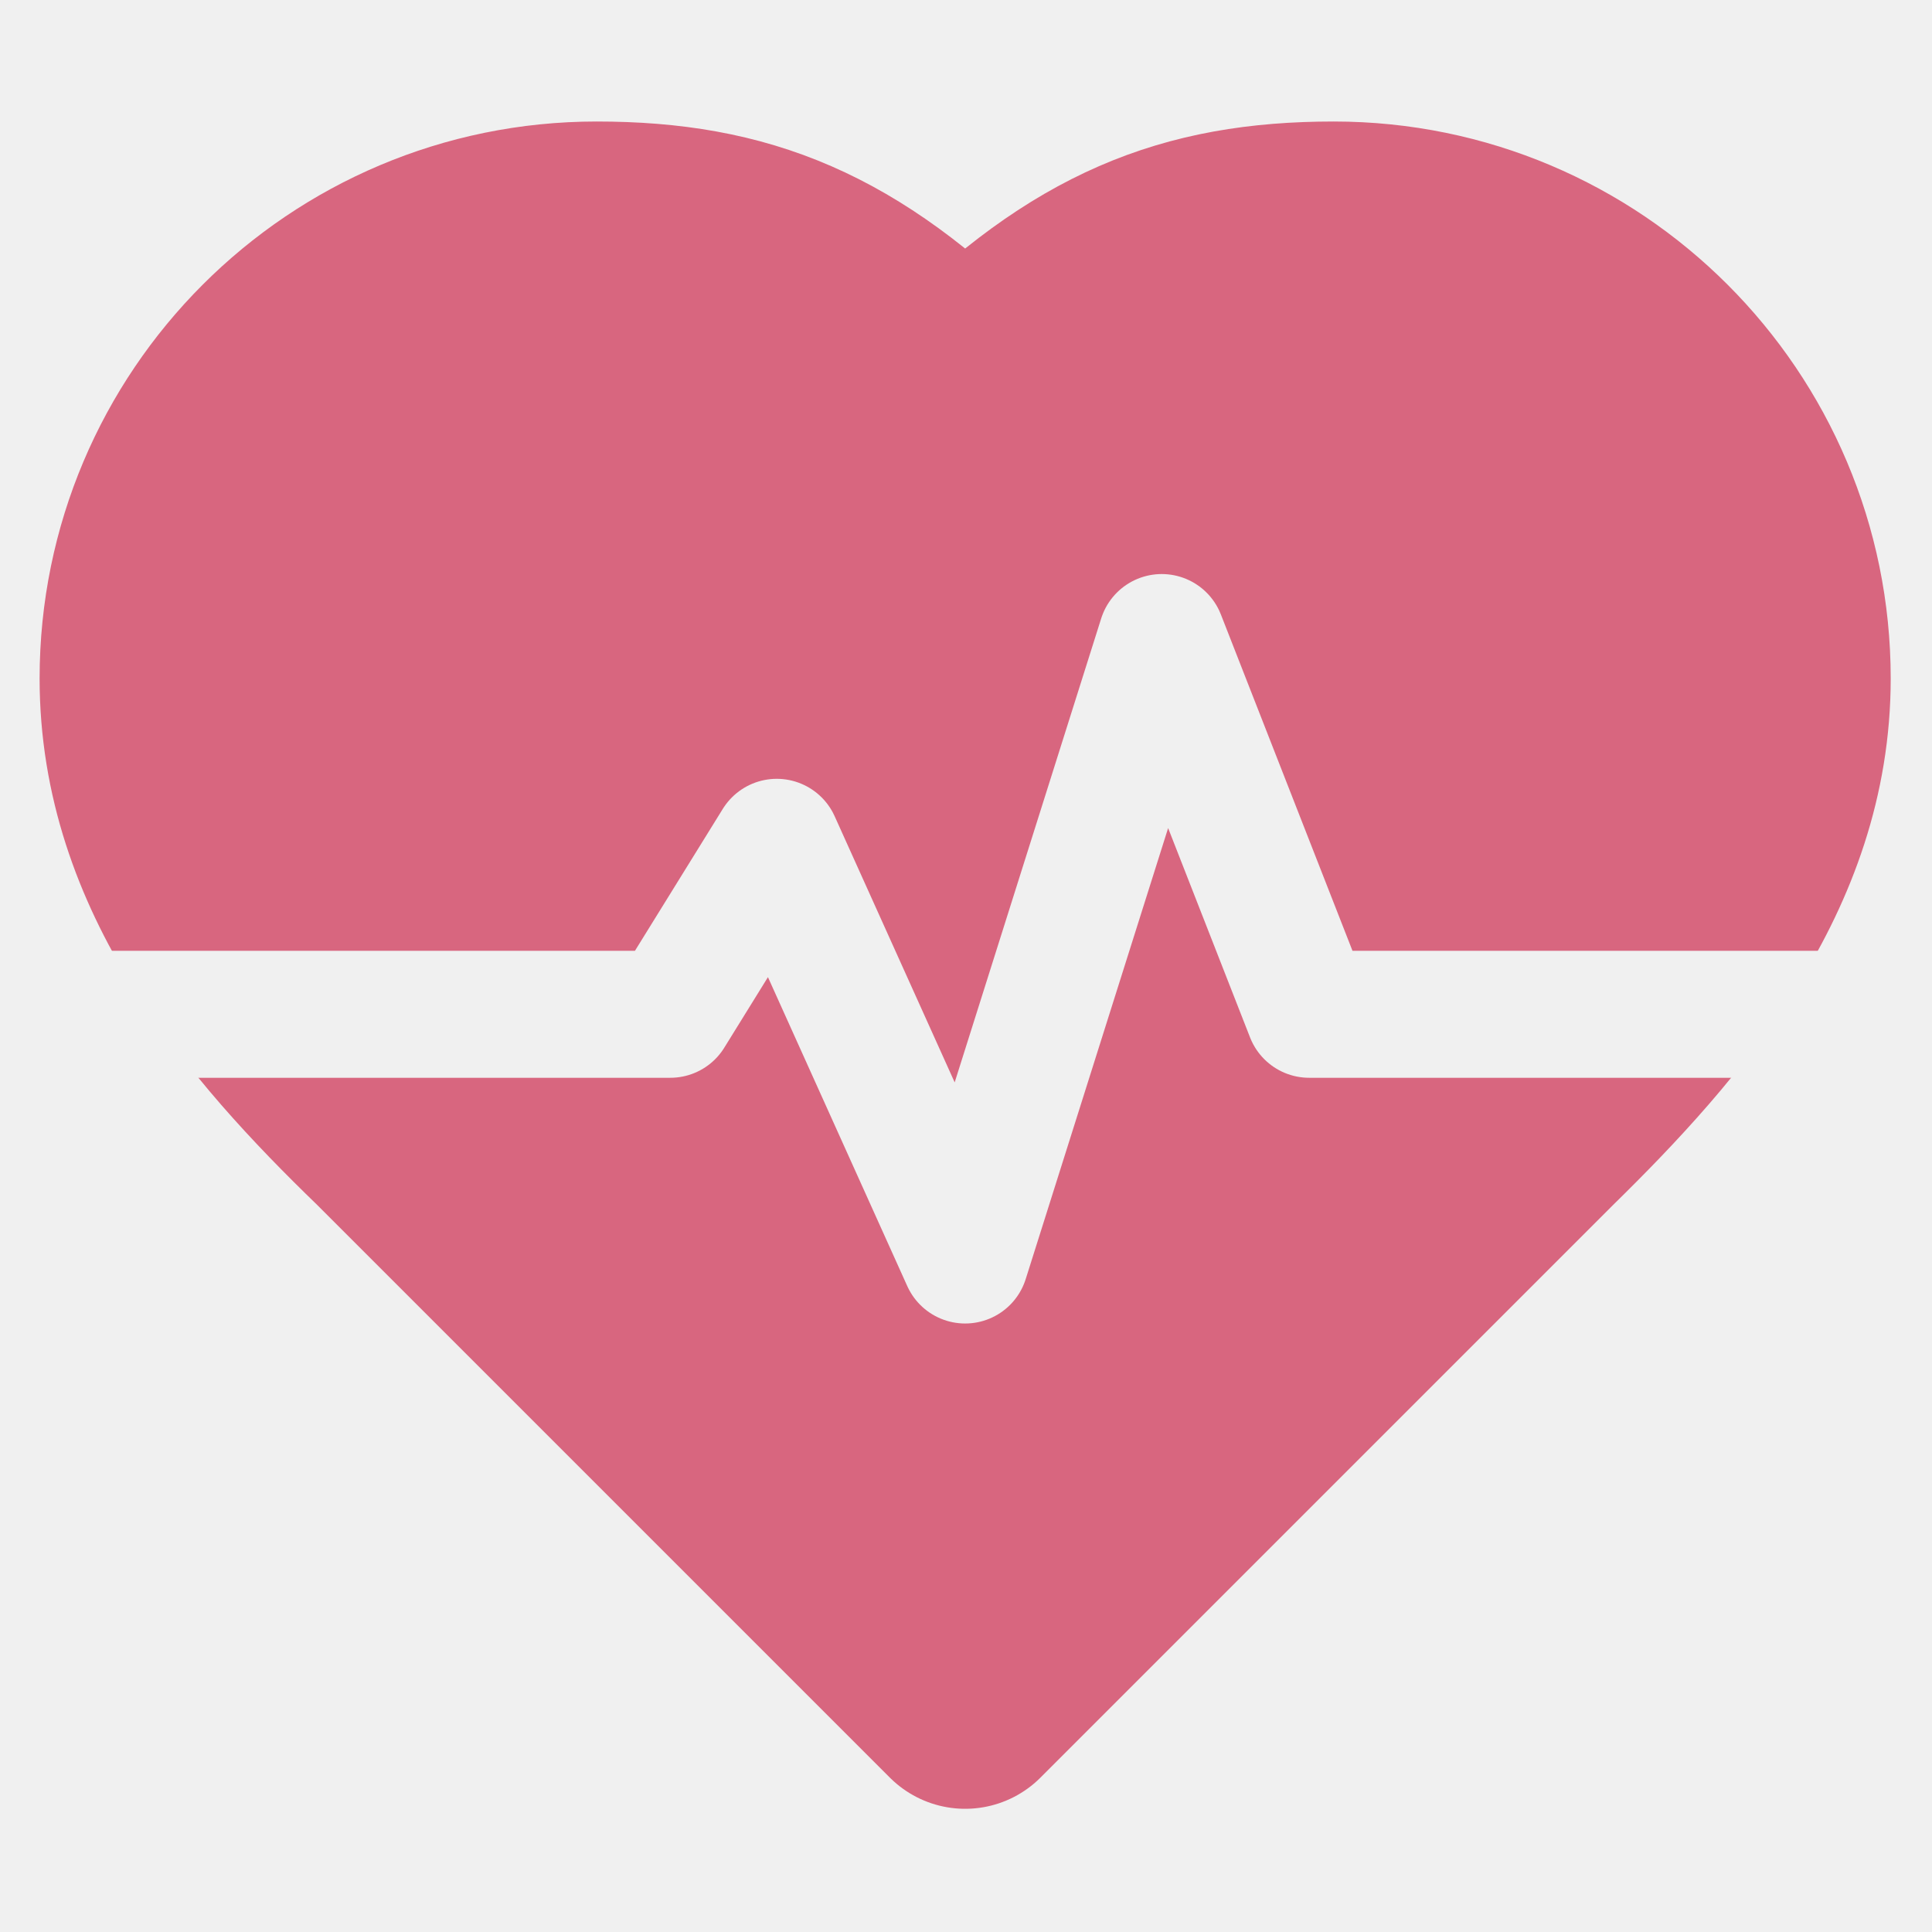
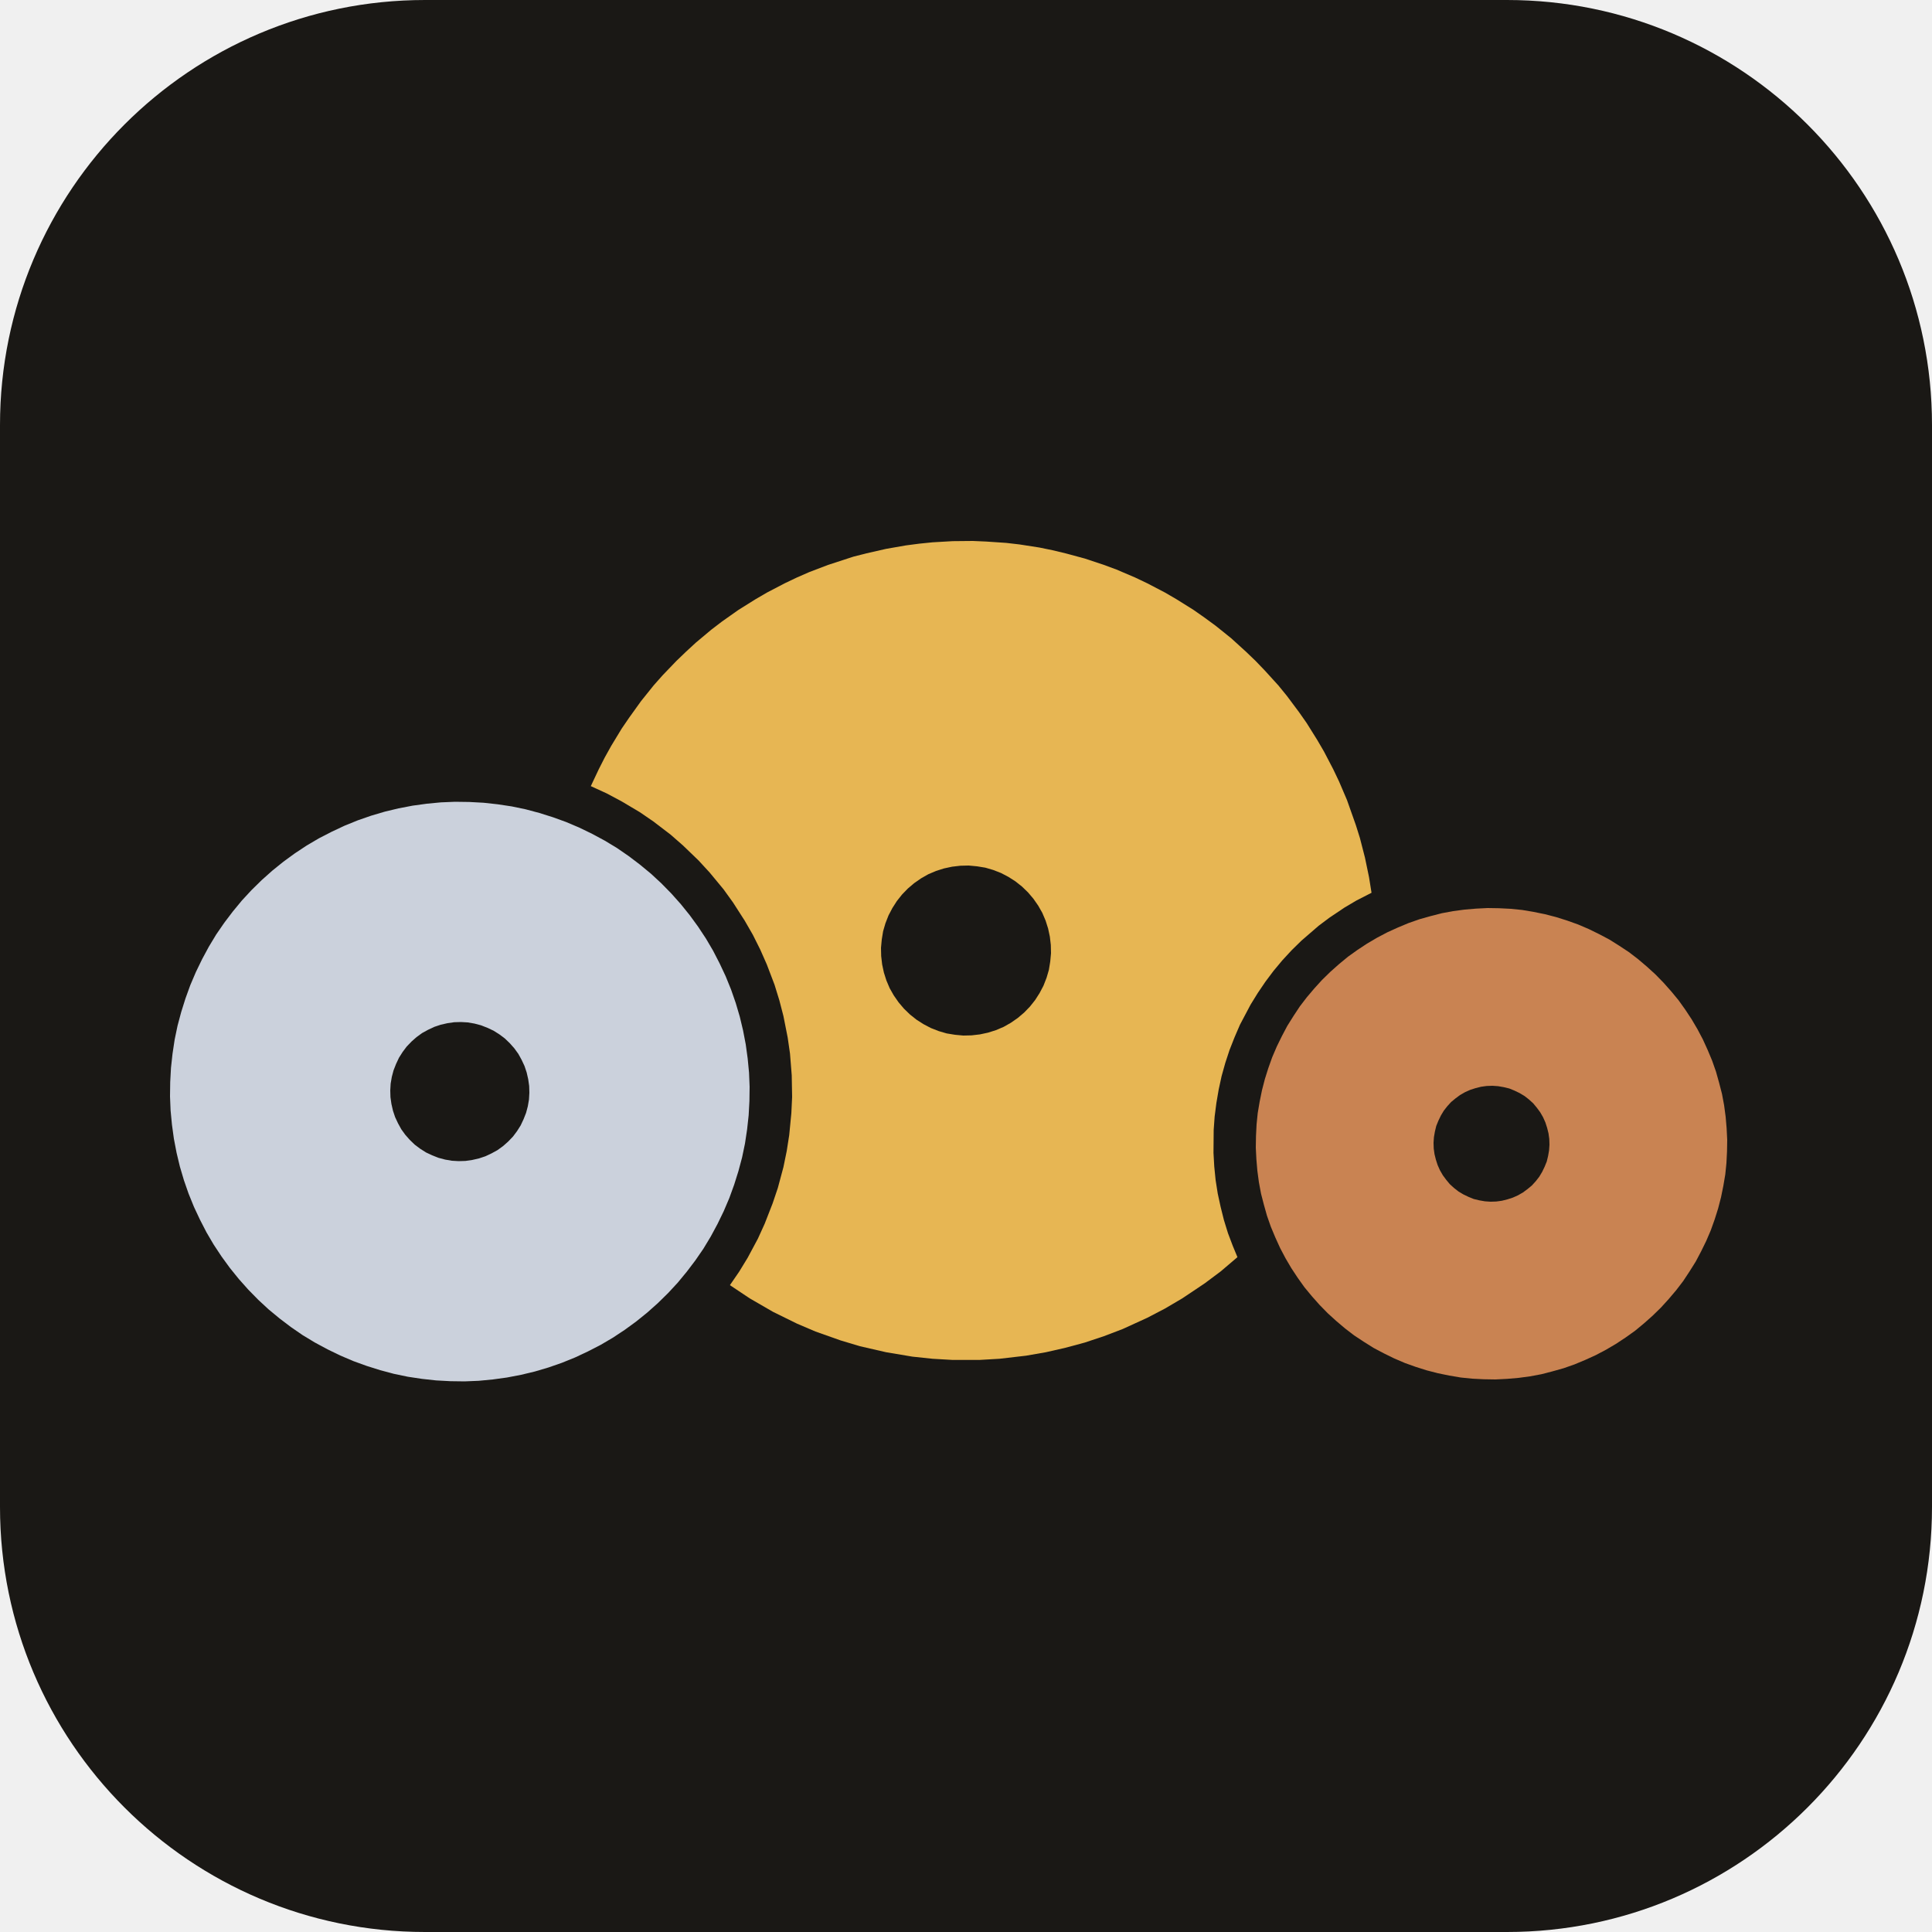
- <svg xmlns="http://www.w3.org/2000/svg" viewBox="4.24 3.44 91.52 91.52">
-   <style>.f-heart{fill:#D8667F}.s-heart{stroke:#D8667F}@media (prefers-color-scheme: dark){.f-heart{fill:#E27B92}.s-heart{stroke:#E27B92}}</style>
-   <mask id="mf" maskUnits="userSpaceOnUse" x="-20" y="-20" width="140" height="140">
-     <rect x="-20" y="-20" width="140" height="140" fill="#fff" />
-     <g transform="translate(3.4 2.6) scale(3.88)">
-       <path d="M-2 12.6H8.4l1.3-2.1 2.3 5.1 2.4-7.6 1.8 4.6H26" fill="none" stroke="#000" stroke-width="1.55" stroke-linecap="round" stroke-linejoin="round" />
-     </g>
-   </mask>
-   <g mask="url(#mf)">
-     <g transform="translate(3.4 2.6) scale(3.88)">
-       <path class="f-heart s-heart" d="M19 14c1.49-1.46 3-3.21 3-5.5A5.5 5.5 0 0 0 16.5 3c-1.76 0-3 .5-4.5 2-1.5-1.5-2.74-2-4.5-2A5.5 5.5 0 0 0 2 8.5c0 2.3 1.5 4.05 3 5.5l7 7Z" stroke-width="2.6" stroke-linejoin="round" />
-     </g>
+ <svg xmlns="http://www.w3.org/2000/svg" viewBox="0 0 1000 1000">
+   <rect width="1000" height="1000" rx="220" fill="#1A1815" />
+   <g transform="translate(0 -20)">
+     <path fill-rule="evenodd" d="M709.9 482.1L708.6 474.0L706.5 463.9L703.9 453.8L701.8 447.1L697.2 434.1L693.1 424.5L690.1 418.2L685.3 409.0L681.8 403.0L676.3 394.2L672.3 388.5L666.1 380.2L661.7 374.8L654.7 367.1L649.9 362.1L644.9 357.3L637.2 350.3L629.1 343.8L623.5 339.7L617.8 335.7L609.0 330.2L603.0 326.7L593.8 321.9L587.5 318.9L577.9 314.8L571.4 312.4L561.5 309.1L551.5 306.4L544.8 304.8L538.0 303.4L527.7 301.8L520.8 301.0L510.4 300.3L503.5 300.0L493.1 300.1L482.7 300.7L475.8 301.4L468.9 302.3L458.6 304.1L448.5 306.4L441.8 308.1L428.6 312.4L418.9 316.1L412.5 318.9L406.2 321.9L397.0 326.7L391.0 330.2L382.2 335.7L373.7 341.7L368.2 345.9L360.2 352.6L355.1 357.3L350.1 362.1L342.9 369.6L338.3 374.8L331.8 382.9L325.7 391.4L321.8 397.1L316.4 406.0L313.0 412.1L309.9 418.2L305.8 426.9L314.1 430.7L321.6 434.7L331.2 440.4L338.2 445.2L347.1 452.0L353.5 457.6L361.6 465.4L367.3 471.6L374.5 480.3L379.4 487.1L385.5 496.6L389.7 503.9L393.5 511.5L396.9 519.2L400.9 529.7L403.4 537.8L405.5 545.9L407.7 557.0L408.9 565.3L409.8 576.6L410.0 587.8L409.6 596.2L408.5 607.5L407.2 615.8L405.5 624.1L402.6 634.9L399.9 642.9L395.8 653.4L392.3 661.1L387.0 671.0L382.6 678.2L377.8 685.2L388.0 692.0L400.1 699.0L412.5 705.1L422.1 709.2L435.1 713.8L445.1 716.8L458.6 719.9L472.3 722.2L482.7 723.3L493.1 723.9L506.9 723.9L517.3 723.3L531.1 721.7L541.4 719.9L551.5 717.6L561.5 714.9L571.4 711.6L581.1 707.9L593.8 702.1L603.0 697.3L612.0 692.0L623.5 684.3L631.8 678.1L640.5 670.7L638.1 664.9L635.6 658.3L633.5 651.5L631.8 644.7L630.3 637.8L629.2 630.8L628.5 623.8L628.1 616.7L628.2 604.9L628.7 597.9L629.6 590.9L630.8 583.9L632.3 577.0L634.2 570.2L636.4 563.5L639.0 556.9L641.8 550.4L647.3 540.0L651.0 534.0L655.0 528.1L659.2 522.5L663.7 517.1L668.5 511.9L673.6 506.9L682.5 499.2L688.1 495.0L696.0 489.7L702.1 486.1ZM544.0 513.4L543.6 517.7L542.9 522.0L541.7 526.1L540.1 530.2L538.1 534.0L535.8 537.6L533.1 541.0L530.1 544.1L526.8 546.9L523.2 549.4L519.5 551.5L515.5 553.2L511.4 554.5L507.2 555.4L502.9 555.9L498.6 556.0L494.3 555.6L490.0 554.9L485.9 553.7L481.8 552.1L478.0 550.1L474.4 547.8L471.0 545.1L467.9 542.1L465.1 538.8L462.6 535.2L460.5 531.5L458.8 527.5L457.5 523.4L456.6 519.2L456.1 514.9L456.0 510.6L456.4 506.3L457.1 502.0L458.3 497.9L459.9 493.8L461.9 490.0L464.2 486.4L466.9 483.0L469.9 479.9L473.2 477.1L476.8 474.6L480.5 472.5L484.5 470.8L488.6 469.5L492.8 468.6L497.1 468.1L501.4 468.0L505.7 468.4L510.0 469.1L514.1 470.3L518.2 471.9L522.0 473.9L525.6 476.2L529.0 478.9L532.1 481.9L534.9 485.2L537.4 488.8L539.5 492.5L541.2 496.5L542.5 500.6L543.4 504.8L543.9 509.1Z" fill="#E7B653" />
+     <path fill-rule="evenodd" d="M388.0 582.5L387.7 575.2L387.0 567.9L386.0 560.6L384.6 553.3L382.9 546.2L380.8 539.1L378.4 532.2L375.6 525.3L372.5 518.7L369.1 512.1L365.4 505.8L361.3 499.6L357.0 493.7L352.4 488.0L347.5 482.5L342.3 477.2L336.9 472.2L331.2 467.5L325.4 463.1L319.3 458.9L313.0 455.1L306.5 451.6L299.9 448.4L293.1 445.5L286.2 443.0L279.2 440.8L272.1 438.9L264.9 437.4L257.6 436.3L250.3 435.5L242.9 435.1L235.5 435.0L228.2 435.3L220.9 436.0L213.6 437.0L206.3 438.4L199.2 440.1L192.1 442.2L185.2 444.6L178.3 447.4L171.7 450.5L165.1 453.9L158.8 457.6L152.6 461.7L146.7 466.0L141.0 470.6L135.5 475.5L130.2 480.7L125.2 486.1L120.5 491.8L116.1 497.6L111.9 503.7L108.1 510.0L104.6 516.5L101.4 523.1L98.5 529.9L96.0 536.8L93.8 543.8L91.9 550.9L90.4 558.1L89.3 565.4L88.5 572.7L88.1 580.1L88.0 587.5L88.3 594.8L89.0 602.1L90.0 609.4L91.4 616.7L93.1 623.8L95.2 630.9L97.6 637.8L100.4 644.7L103.5 651.3L106.9 657.9L110.6 664.2L114.7 670.4L119.0 676.3L123.6 682.0L128.5 687.5L133.7 692.8L139.1 697.8L144.8 702.5L150.6 706.9L156.7 711.1L163.0 714.9L169.5 718.4L176.1 721.6L182.9 724.5L189.8 727.0L196.8 729.2L203.9 731.1L211.1 732.6L218.4 733.7L225.7 734.5L233.1 734.9L240.5 735.0L247.8 734.7L255.1 734.0L262.4 733.0L269.7 731.6L276.8 729.9L283.9 727.8L290.8 725.4L297.7 722.6L304.3 719.5L310.9 716.1L317.2 712.4L323.4 708.3L329.3 704.0L335.0 699.4L340.5 694.5L345.8 689.3L350.8 683.9L355.5 678.2L359.9 672.4L364.1 666.3L367.9 660.0L371.4 653.5L374.6 646.9L377.5 640.1L380.0 633.2L382.2 626.2L384.1 619.1L385.6 611.9L386.7 604.6L387.5 597.3L387.9 589.9ZM274.0 585.6L273.8 589.1L273.2 592.6L272.3 596.0L271.0 599.3L269.5 602.5L267.6 605.5L265.5 608.3L263.0 610.9L260.4 613.2L257.5 615.3L254.4 617.0L251.2 618.5L247.9 619.6L244.4 620.4L240.9 620.9L237.4 621.0L233.9 620.8L230.4 620.2L227.0 619.3L223.7 618.0L220.5 616.5L217.5 614.6L214.7 612.5L212.1 610.0L209.8 607.4L207.7 604.5L206.0 601.4L204.5 598.2L203.4 594.9L202.6 591.4L202.1 587.9L202.0 584.4L202.2 580.9L202.8 577.4L203.7 574.0L205.0 570.7L206.5 567.5L208.4 564.5L210.5 561.7L213.0 559.1L215.6 556.8L218.5 554.7L221.6 553.0L224.8 551.5L228.1 550.4L231.6 549.6L235.1 549.1L238.6 549.0L242.1 549.2L245.6 549.8L249.0 550.7L252.3 552.0L255.5 553.5L258.5 555.4L261.3 557.5L263.9 560.0L266.2 562.6L268.3 565.5L270.0 568.6L271.5 571.8L272.6 575.1L273.4 578.6L273.9 582.1Z" fill="#CBD1DC" />
+     <path fill-rule="evenodd" d="M894.0 610.0L893.7 604.0L893.2 598.1L892.4 592.1L891.3 586.2L889.8 580.4L888.2 574.7L886.2 569.0L883.9 563.5L881.4 558.0L878.6 552.7L875.6 547.6L872.3 542.6L868.8 537.7L865.0 533.1L861.0 528.6L856.8 524.3L852.4 520.3L847.8 516.4L843.1 512.8L838.1 509.5L833.0 506.3L827.7 503.5L822.4 500.9L816.8 498.5L811.2 496.5L805.5 494.7L799.7 493.2L793.8 492.0L787.9 491.0L782.0 490.4L776.0 490.1L770.0 490.0L764.0 490.3L758.1 490.8L752.1 491.6L746.2 492.7L740.4 494.2L734.7 495.8L729.0 497.8L723.5 500.1L718.0 502.6L712.7 505.4L707.6 508.4L702.6 511.7L697.7 515.2L693.1 519.0L688.6 523.0L684.3 527.2L680.3 531.6L676.4 536.2L672.8 540.9L669.5 545.9L666.3 551.0L663.5 556.3L660.9 561.6L658.5 567.2L656.5 572.8L654.7 578.5L653.2 584.3L652.0 590.2L651.0 596.1L650.4 602.0L650.1 608.0L650.0 614.0L650.3 620.0L650.8 625.9L651.6 631.9L652.7 637.8L654.2 643.6L655.8 649.3L657.8 655.0L660.1 660.5L662.6 666.0L665.4 671.3L668.4 676.4L671.7 681.4L675.2 686.3L679.0 690.9L683.0 695.4L687.2 699.7L691.6 703.7L696.2 707.6L700.9 711.2L705.9 714.5L711.0 717.7L716.3 720.5L721.6 723.1L727.2 725.5L732.8 727.5L738.5 729.3L744.3 730.8L750.2 732.0L756.1 733.0L762.0 733.6L768.0 733.9L774.0 734.0L780.0 733.7L785.9 733.2L791.9 732.4L797.8 731.3L803.6 729.8L809.3 728.2L815.0 726.2L820.5 723.9L826.0 721.4L831.3 718.6L836.4 715.6L841.4 712.3L846.3 708.8L850.9 705.0L855.4 701.0L859.7 696.8L863.7 692.4L867.6 687.8L871.2 683.1L874.5 678.1L877.7 673.0L880.5 667.7L883.1 662.4L885.5 656.8L887.5 651.2L889.3 645.5L890.8 639.7L892.0 633.8L893.0 627.9L893.6 622.0L893.9 616.0ZM802.0 612.5L801.8 615.4L801.3 618.3L800.6 621.2L799.5 623.9L798.2 626.6L796.7 629.1L794.9 631.4L792.9 633.6L790.6 635.5L788.3 637.2L785.7 638.7L783.0 639.9L780.2 640.8L777.4 641.5L774.5 641.9L771.5 642.0L768.6 641.8L765.7 641.3L762.8 640.6L760.1 639.5L757.4 638.2L754.9 636.7L752.6 634.9L750.4 632.9L748.5 630.6L746.8 628.3L745.3 625.7L744.1 623.0L743.2 620.2L742.5 617.4L742.1 614.5L742.0 611.5L742.2 608.6L742.7 605.7L743.4 602.8L744.5 600.1L745.8 597.4L747.3 594.9L749.1 592.6L751.1 590.4L753.4 588.5L755.7 586.8L758.3 585.3L761.0 584.1L763.8 583.2L766.6 582.5L769.5 582.1L772.5 582.0L775.4 582.2L778.3 582.7L781.2 583.4L783.9 584.5L786.6 585.8L789.1 587.3L791.4 589.1L793.6 591.1L795.5 593.4L797.2 595.7L798.7 598.3L799.9 601.0L800.8 603.8L801.5 606.6L801.9 609.5Z" fill="#C98352" />
  </g>
</svg>
